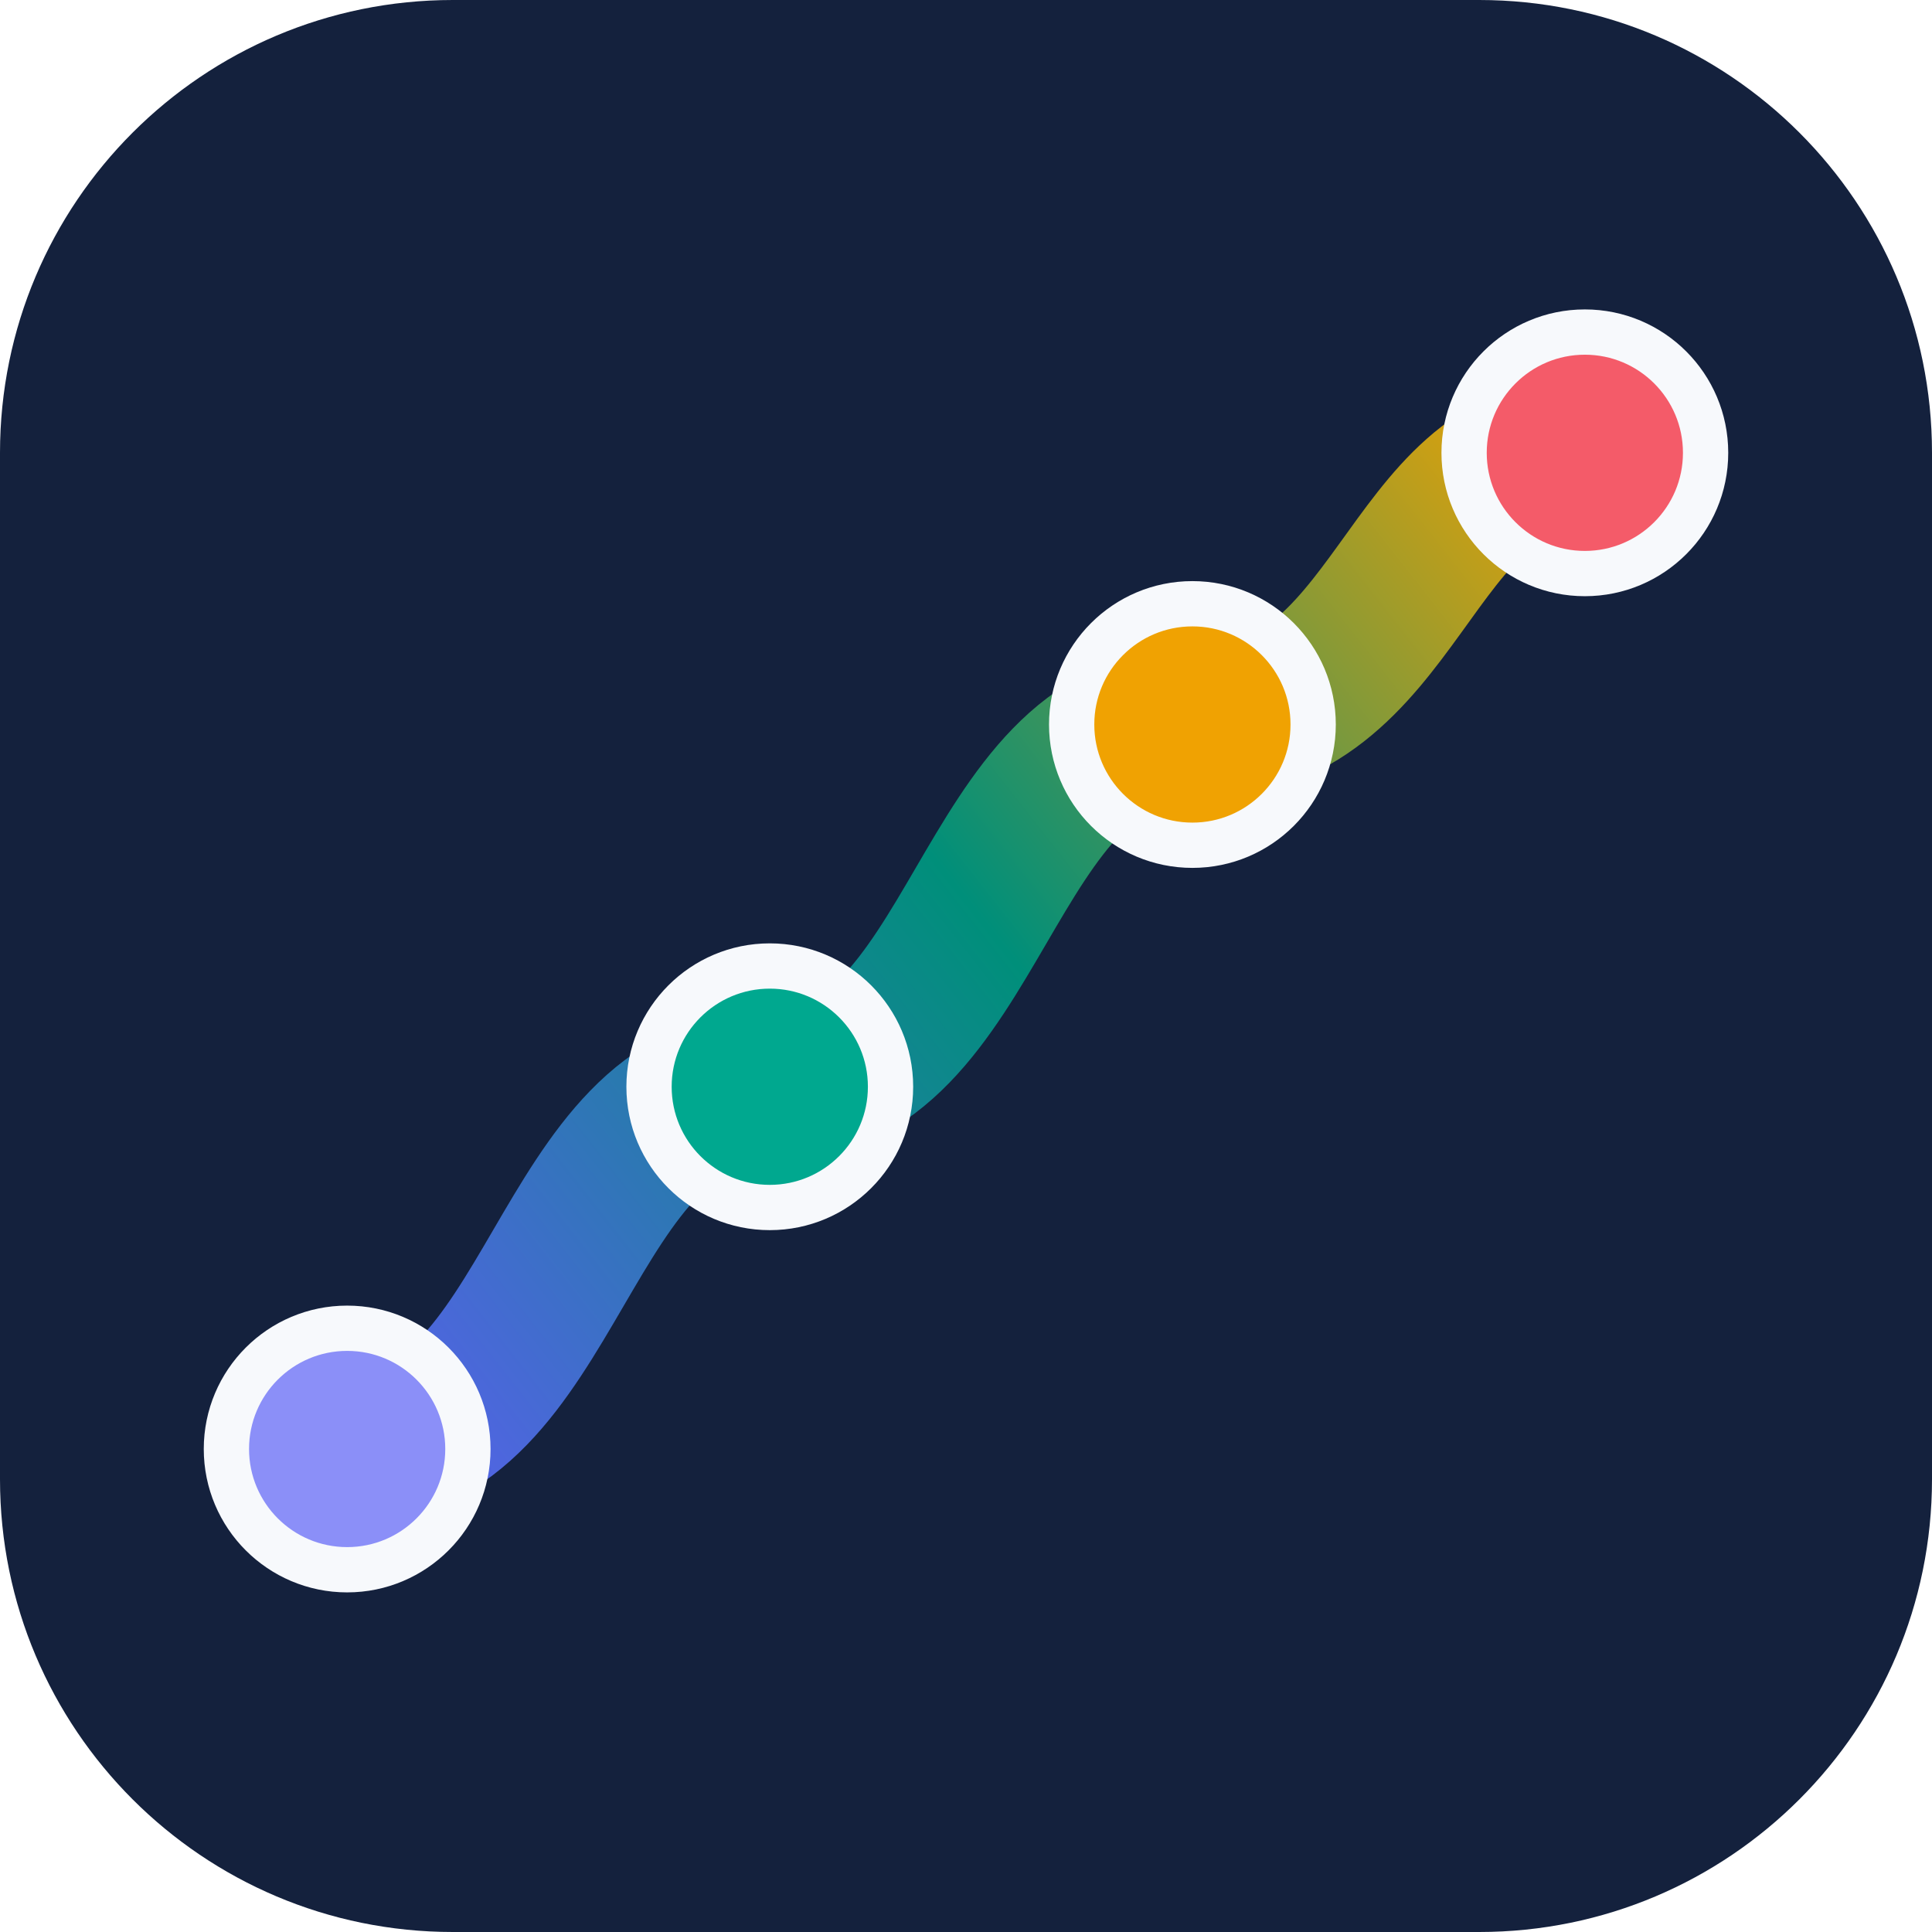
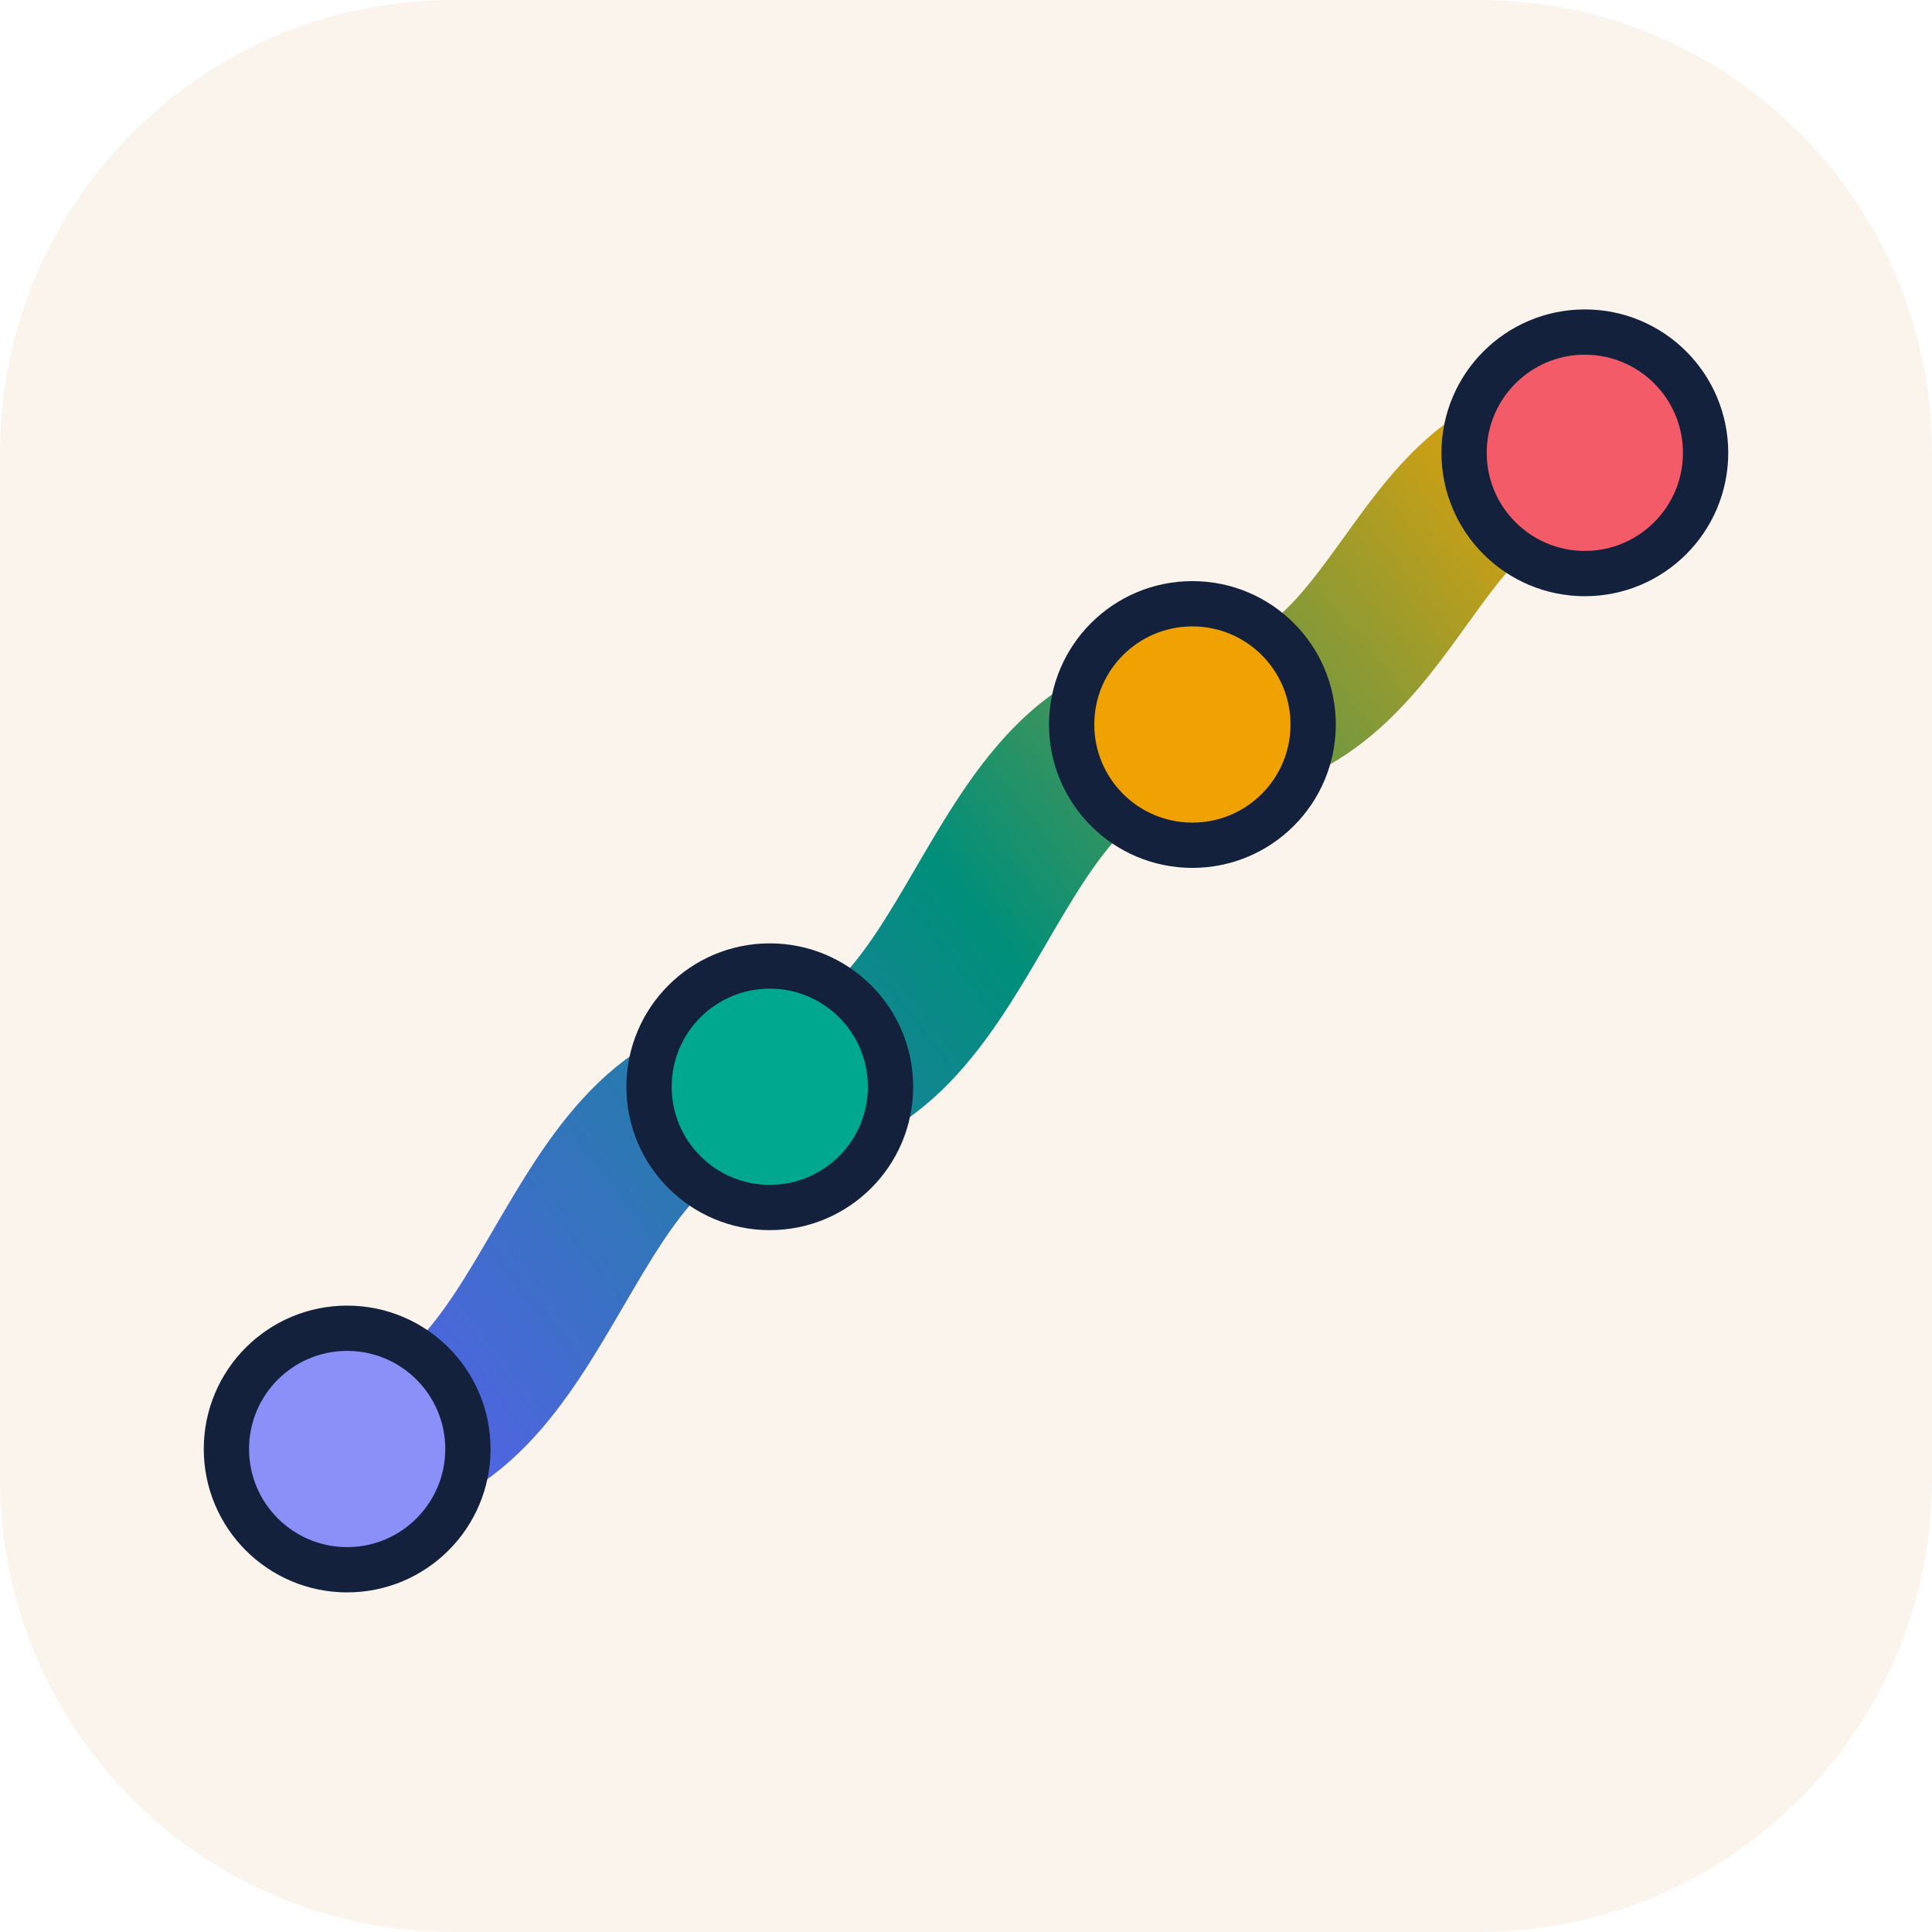
<svg xmlns="http://www.w3.org/2000/svg" viewBox="0 0 128 128" role="img" aria-labelledby="title desc">
  <defs>
    <linearGradient id="route" x1="22" y1="96" x2="106" y2="30" gradientUnits="userSpaceOnUse">
      <stop offset="0" stop-color="#5B5FEF" />
      <stop offset="0.52" stop-color="#008F7A" />
      <stop offset="1" stop-color="#F0A202" />
    </linearGradient>
  </defs>
-   <rect width="128" height="128" rx="30" fill="#14213D" />
+   <rect width="128" height="128" rx="30" fill="#FAF4EC" />
  <path d="M23 96C37 96 37 72 51 72S65 48 79 48s14-18 26-18" fill="none" stroke="url(#route)" stroke-width="10" stroke-linecap="round" />
-   <circle cx="23" cy="96" r="8" fill="#8B8FF8" stroke="#F7F9FC" stroke-width="3" />
-   <circle cx="51" cy="72" r="8" fill="#00A88F" stroke="#F7F9FC" stroke-width="3" />
-   <circle cx="79" cy="48" r="8" fill="#F0A202" stroke="#F7F9FC" stroke-width="3" />
-   <circle cx="105" cy="30" r="8" fill="#F45B69" stroke="#F7F9FC" stroke-width="3" />
+   <circle cx="23" cy="96" r="8" fill="#8B8FF8" stroke="#14213D" stroke-width="3" />
+   <circle cx="51" cy="72" r="8" fill="#00A88F" stroke="#14213D" stroke-width="3" />
+   <circle cx="79" cy="48" r="8" fill="#F0A202" stroke="#14213D" stroke-width="3" />
+   <circle cx="105" cy="30" r="8" fill="#F45B69" stroke="#14213D" stroke-width="3" />
</svg>
